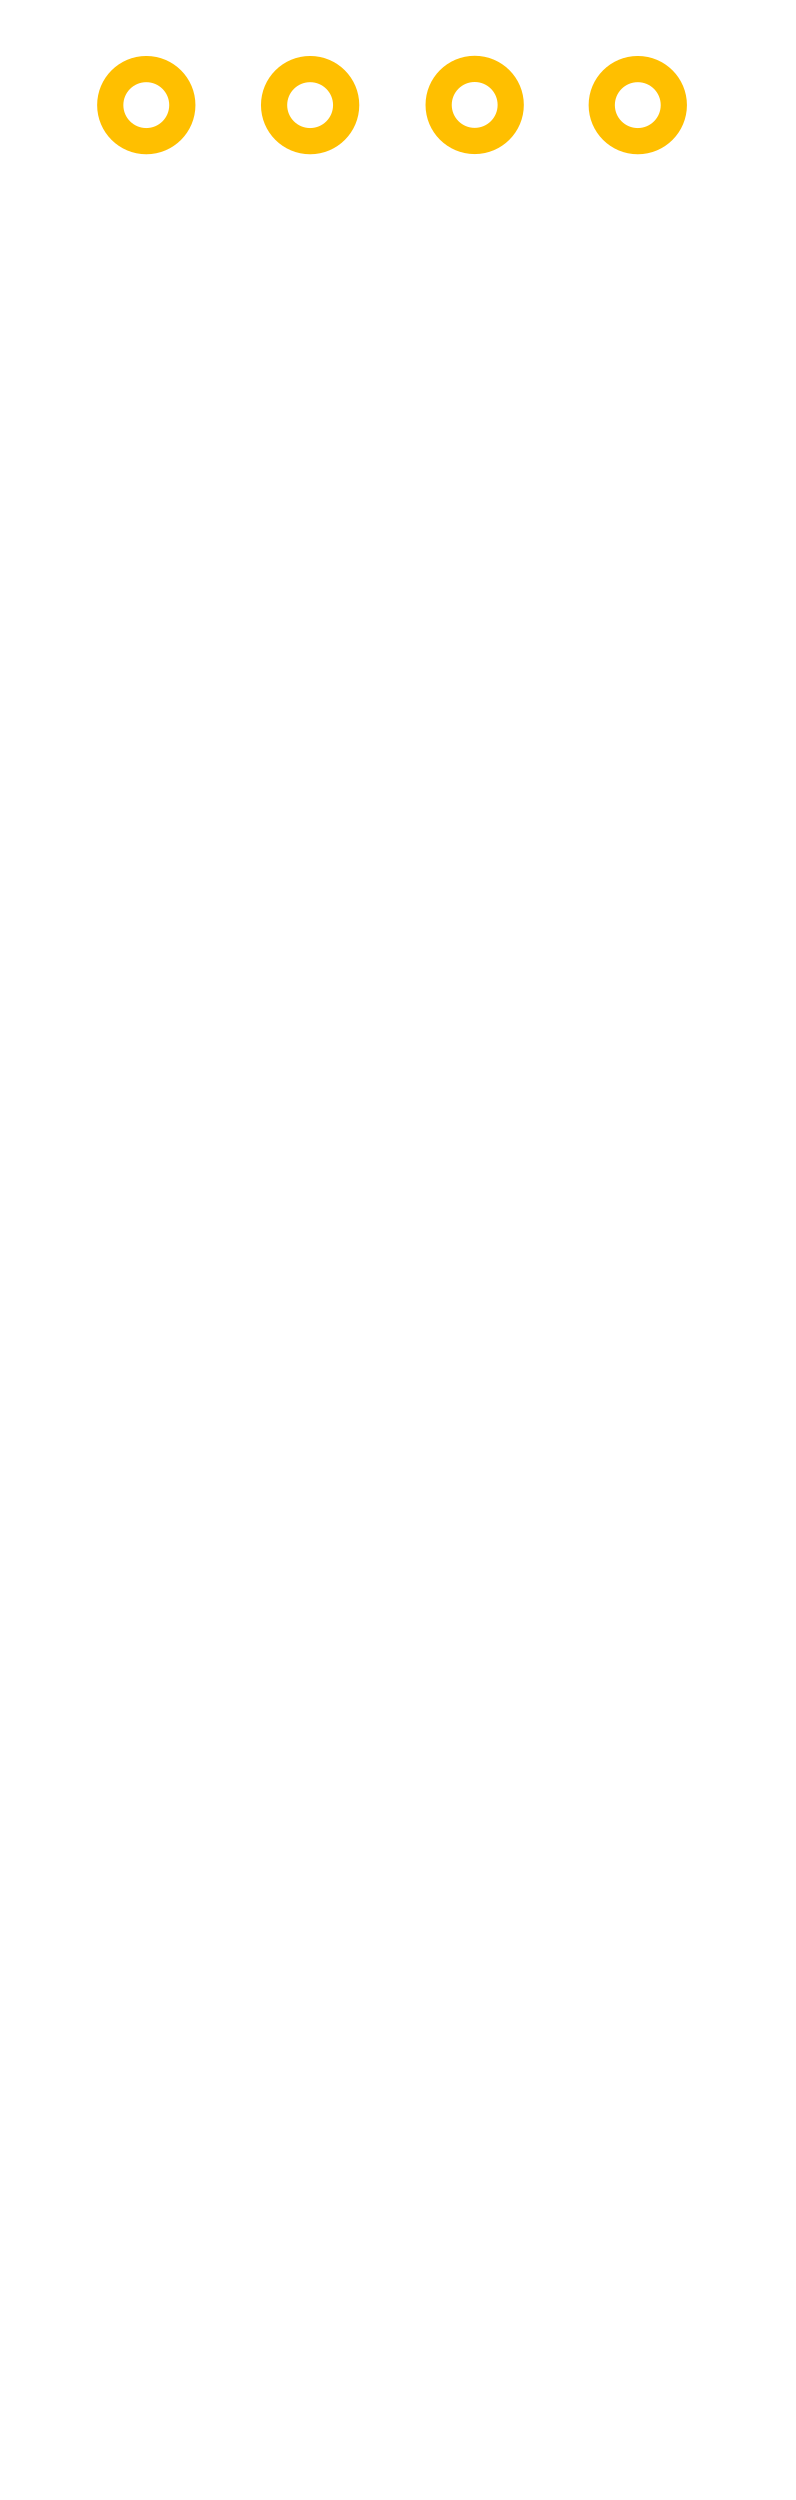
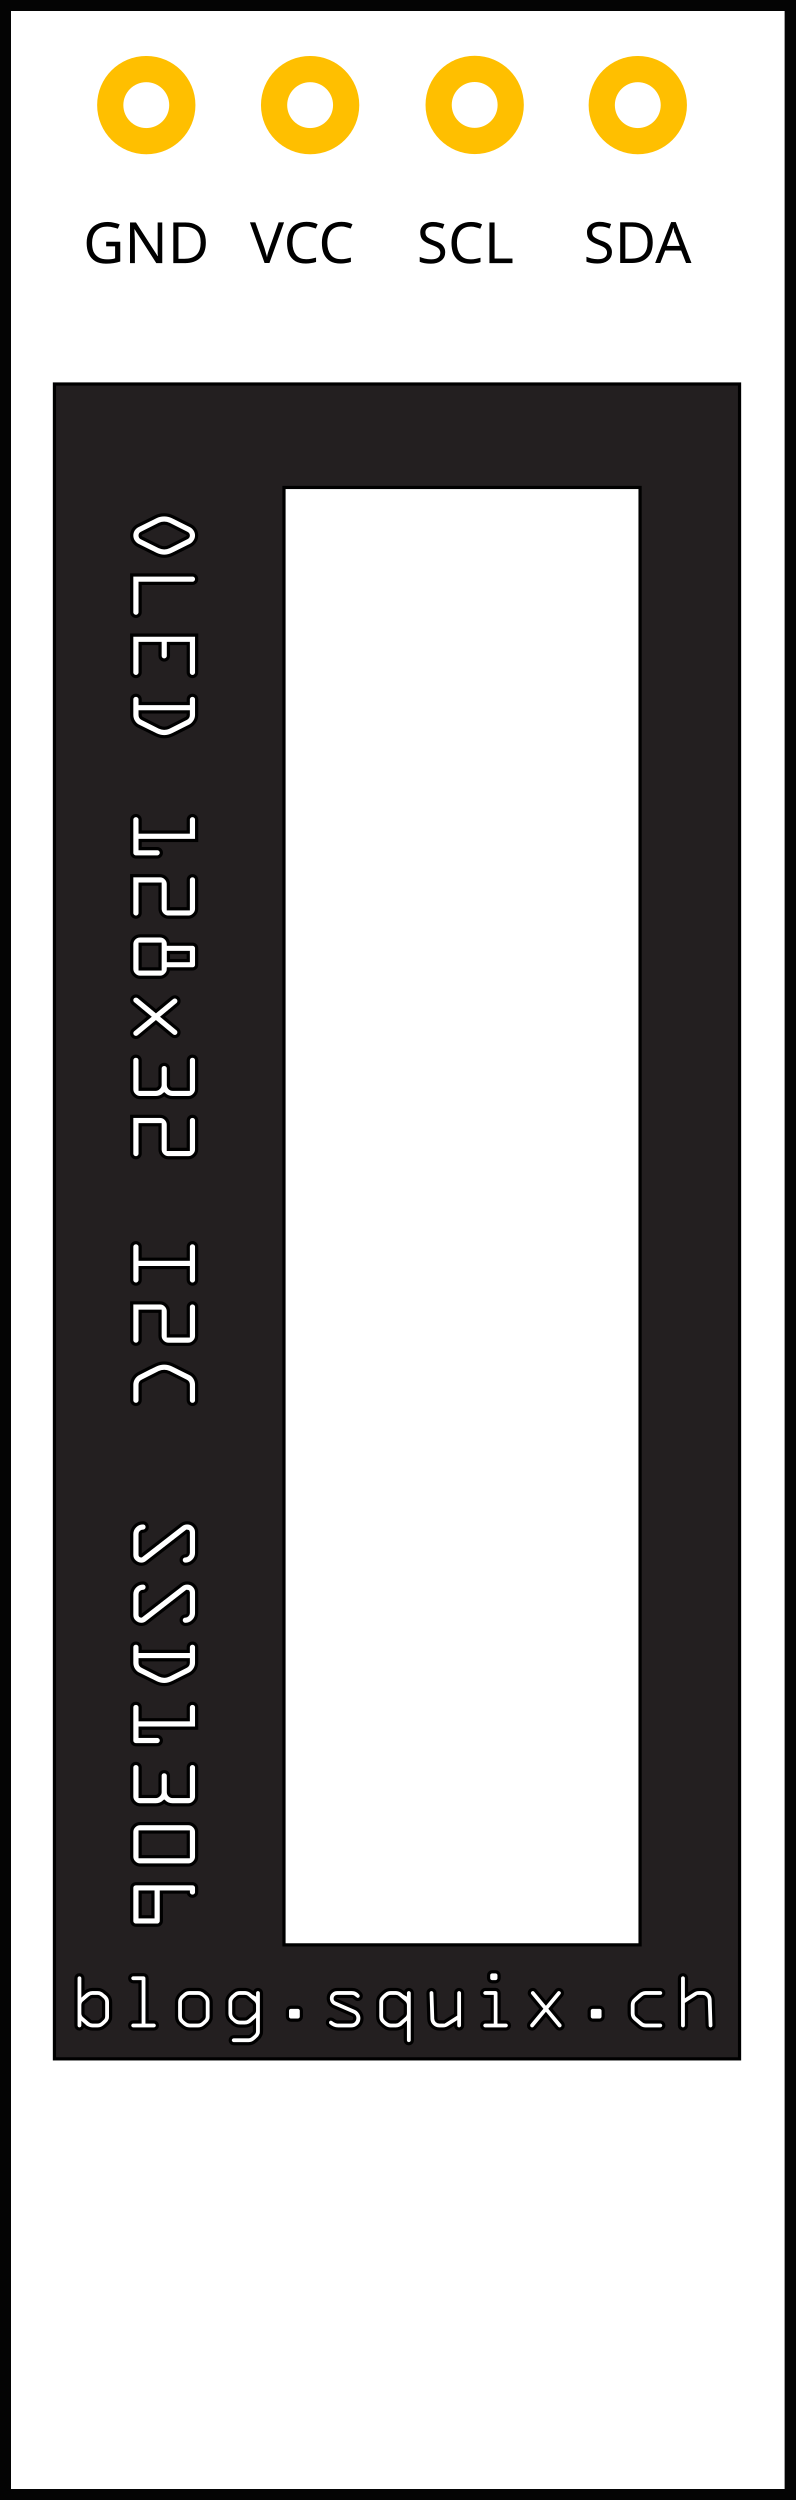
<svg xmlns="http://www.w3.org/2000/svg" version="1.1" id="Layer_1" x="0px" y="0px" width="45.872" height="144.14" viewBox="0 0 45.872 144.14" enable-background="new 0 0 82 82" xml:space="preserve">
  <defs id="defs63" />
-   <g id="g4867" transform="matrix(1.31195,0,0,1.31195,235.0203,18.35796)">
+   <g id="silkscreen">
+     <rect y="0.259" x="0.259" height="143.622" width="45.354" id="rect4611" style="fill:none;fill-opacity:1;stroke:#040404;stroke-width:0.75;stroke-opacity:1;stroke-miterlimit:4;stroke-dasharray:none" />
+     <path id="rect4628" d="M 3.139 22.139 L 3.139 118.707 L 42.639 118.707 L 42.639 22.139 L 3.139 22.139 z M 16.373 28.105 L 36.904 28.105 L 36.904 112.133 L 16.373 112.133 L 16.373 28.105 z M 9.467 29.682 C 9.636 29.682 9.801 29.72 9.961 29.797 L 10.992 30.311 C 11.091 30.362 11.172 30.436 11.236 30.535 C 11.304 30.638 11.338 30.75 11.338 30.871 C 11.338 30.996 11.304 31.108 11.236 31.207 C 11.172 31.309 11.091 31.386 10.992 31.438 L 9.961 31.951 C 9.795 32.031 9.63 32.072 9.467 32.072 C 9.304 32.072 9.139 32.031 8.973 31.951 L 7.939 31.438 C 7.84 31.386 7.759 31.309 7.691 31.207 C 7.627 31.108 7.594 30.996 7.594 30.871 C 7.594 30.75 7.627 30.638 7.691 30.535 C 7.759 30.436 7.84 30.362 7.939 30.311 L 8.973 29.797 C 9.12 29.72 9.284 29.682 9.467 29.682 z M 9.467 30.166 C 9.371 30.166 9.277 30.187 9.188 30.229 L 8.16 30.746 C 8.106 30.772 8.08 30.814 8.08 30.871 C 8.08 30.935 8.105 30.98 8.156 31.006 L 9.188 31.52 C 9.296 31.564 9.39 31.586 9.467 31.586 C 9.563 31.586 9.655 31.564 9.744 31.52 L 10.768 31.002 C 10.825 30.976 10.854 30.932 10.854 30.871 C 10.854 30.817 10.825 30.775 10.768 30.746 L 9.744 30.229 C 9.655 30.187 9.563 30.166 9.467 30.166 z M 7.594 33.15 L 11.098 33.15 C 11.162 33.15 11.218 33.172 11.266 33.217 C 11.314 33.265 11.338 33.321 11.338 33.389 C 11.338 33.456 11.314 33.515 11.266 33.562 C 11.218 33.61 11.162 33.635 11.098 33.635 L 8.08 33.635 L 8.08 35.295 C 8.08 35.362 8.056 35.419 8.008 35.467 C 7.96 35.515 7.904 35.539 7.84 35.539 C 7.773 35.539 7.714 35.515 7.666 35.467 C 7.618 35.419 7.594 35.362 7.594 35.295 L 7.594 33.15 z M 7.594 36.617 L 11.338 36.617 L 11.338 38.764 C 11.338 38.831 11.314 38.888 11.266 38.936 C 11.218 38.984 11.162 39.008 11.098 39.008 C 11.03 39.008 10.974 38.984 10.926 38.936 C 10.878 38.888 10.854 38.831 10.854 38.764 L 10.854 37.102 L 9.711 37.102 L 9.711 37.812 C 9.711 37.876 9.687 37.932 9.639 37.98 C 9.591 38.028 9.534 38.053 9.467 38.053 C 9.4 38.053 9.341 38.028 9.293 37.98 C 9.248 37.932 9.227 37.876 9.227 37.812 L 9.227 37.102 L 8.08 37.102 L 8.08 38.764 C 8.08 38.831 8.056 38.888 8.008 38.936 C 7.96 38.984 7.904 39.008 7.84 39.008 C 7.773 39.008 7.714 38.984 7.666 38.936 C 7.618 38.888 7.594 38.831 7.594 38.764 L 7.594 36.617 z M 7.84 40.086 C 7.904 40.086 7.96 40.108 8.008 40.152 C 8.056 40.2 8.08 40.259 8.08 40.326 L 8.08 40.561 L 10.854 40.561 L 10.854 40.326 C 10.854 40.259 10.878 40.2 10.926 40.152 C 10.974 40.108 11.03 40.086 11.098 40.086 C 11.162 40.086 11.218 40.108 11.266 40.152 C 11.314 40.2 11.338 40.259 11.338 40.326 L 11.338 41.219 C 11.338 41.36 11.299 41.486 11.223 41.602 C 11.146 41.72 11.051 41.81 10.936 41.867 L 9.961 42.355 C 9.795 42.435 9.63 42.477 9.467 42.477 C 9.304 42.477 9.139 42.435 8.973 42.355 L 7.992 41.871 C 7.877 41.82 7.782 41.733 7.705 41.611 C 7.631 41.493 7.594 41.363 7.594 41.219 L 7.594 40.326 C 7.594 40.259 7.618 40.2 7.666 40.152 C 7.714 40.108 7.773 40.086 7.84 40.086 z M 8.08 41.045 L 8.08 41.219 C 8.08 41.318 8.123 41.388 8.213 41.43 L 9.188 41.924 C 9.296 41.969 9.39 41.99 9.467 41.99 C 9.563 41.99 9.655 41.969 9.744 41.924 L 10.719 41.43 C 10.808 41.388 10.854 41.318 10.854 41.219 L 10.854 41.045 L 8.08 41.045 z M 7.84 47.021 C 7.904 47.021 7.96 47.045 8.008 47.09 C 8.056 47.138 8.08 47.195 8.08 47.262 L 8.08 47.973 L 10.854 47.973 L 10.854 47.262 C 10.854 47.195 10.878 47.138 10.926 47.09 C 10.974 47.045 11.03 47.021 11.098 47.021 C 11.162 47.021 11.218 47.045 11.266 47.09 C 11.314 47.138 11.338 47.195 11.338 47.262 L 11.338 48.457 L 8.08 48.457 L 8.08 48.928 L 9.059 48.928 C 9.126 48.928 9.182 48.949 9.23 48.994 C 9.278 49.042 9.303 49.101 9.303 49.168 C 9.303 49.235 9.278 49.292 9.23 49.34 C 9.182 49.388 9.126 49.412 9.059 49.412 L 7.84 49.412 C 7.773 49.412 7.714 49.388 7.666 49.34 C 7.618 49.292 7.594 49.235 7.594 49.168 L 7.594 47.262 C 7.594 47.195 7.618 47.138 7.666 47.09 C 7.714 47.045 7.773 47.021 7.84 47.021 z M 7.594 50.49 L 9.227 50.49 C 9.358 50.49 9.47 50.539 9.562 50.635 C 9.658 50.731 9.707 50.843 9.707 50.975 L 9.707 52.396 L 10.854 52.396 L 10.854 50.73 C 10.854 50.663 10.878 50.605 10.926 50.557 C 10.974 50.512 11.03 50.49 11.098 50.49 C 11.162 50.49 11.218 50.512 11.266 50.557 C 11.314 50.605 11.338 50.663 11.338 50.73 L 11.338 52.396 C 11.338 52.524 11.289 52.636 11.193 52.732 C 11.097 52.832 10.985 52.881 10.854 52.881 L 9.707 52.881 C 9.579 52.881 9.467 52.832 9.371 52.736 C 9.275 52.64 9.227 52.528 9.227 52.396 L 9.227 50.975 L 8.08 50.975 L 8.08 52.635 C 8.08 52.702 8.056 52.761 8.008 52.809 C 7.96 52.857 7.904 52.881 7.84 52.881 C 7.773 52.881 7.714 52.857 7.666 52.809 C 7.618 52.761 7.594 52.702 7.594 52.635 L 7.594 50.49 z M 8.08 53.959 L 9.227 53.959 C 9.358 53.959 9.47 54.005 9.566 54.098 C 9.662 54.194 9.711 54.306 9.711 54.438 L 11.098 54.438 C 11.165 54.438 11.221 54.461 11.266 54.506 C 11.314 54.551 11.338 54.607 11.338 54.674 L 11.338 55.629 C 11.338 55.696 11.314 55.752 11.266 55.797 C 11.221 55.842 11.165 55.863 11.098 55.863 L 9.711 55.863 C 9.711 55.991 9.662 56.103 9.562 56.199 C 9.467 56.298 9.355 56.348 9.227 56.348 L 8.08 56.348 C 7.949 56.348 7.834 56.298 7.738 56.199 C 7.642 56.103 7.594 55.991 7.594 55.863 L 7.594 54.438 C 7.594 54.306 7.642 54.194 7.738 54.098 C 7.834 54.005 7.949 53.959 8.08 53.959 z M 8.08 54.438 L 8.08 55.863 L 9.227 55.863 L 9.227 54.438 L 8.08 54.438 z M 9.711 54.918 L 9.711 55.383 L 10.854 55.383 L 10.854 54.918 L 9.711 54.918 z M 7.84 57.426 C 7.901 57.426 7.951 57.443 7.992 57.475 L 8.99 58.305 L 9.922 57.531 C 9.97 57.493 10.022 57.475 10.076 57.475 C 10.143 57.475 10.2 57.499 10.248 57.547 C 10.296 57.595 10.32 57.652 10.32 57.719 C 10.32 57.792 10.289 57.855 10.229 57.906 L 9.371 58.621 L 10.229 59.332 C 10.289 59.383 10.32 59.446 10.32 59.52 C 10.32 59.587 10.296 59.643 10.248 59.691 C 10.2 59.739 10.143 59.764 10.076 59.764 C 10.022 59.764 9.97 59.745 9.922 59.707 L 8.99 58.934 L 7.992 59.764 C 7.947 59.799 7.897 59.816 7.84 59.816 C 7.773 59.816 7.714 59.792 7.666 59.744 C 7.618 59.696 7.594 59.639 7.594 59.572 C 7.594 59.495 7.624 59.433 7.682 59.385 L 8.607 58.621 L 7.682 57.854 C 7.624 57.806 7.594 57.743 7.594 57.666 C 7.594 57.599 7.618 57.542 7.666 57.494 C 7.714 57.449 7.773 57.426 7.84 57.426 z M 7.84 60.895 C 7.904 60.895 7.96 60.916 8.008 60.961 C 8.056 61.009 8.08 61.068 8.08 61.135 L 8.08 62.801 L 8.98 62.801 C 9.044 62.801 9.1 62.774 9.148 62.723 C 9.2 62.675 9.227 62.619 9.227 62.555 L 9.227 61.609 C 9.227 61.542 9.248 61.485 9.293 61.438 C 9.341 61.393 9.4 61.369 9.467 61.369 C 9.534 61.369 9.591 61.393 9.639 61.438 C 9.687 61.485 9.711 61.542 9.711 61.609 L 9.711 62.555 C 9.711 62.622 9.735 62.681 9.783 62.729 C 9.831 62.777 9.887 62.801 9.951 62.801 L 10.854 62.801 L 10.854 61.135 C 10.854 61.068 10.878 61.009 10.926 60.961 C 10.974 60.916 11.03 60.895 11.098 60.895 C 11.162 60.895 11.218 60.916 11.266 60.961 C 11.314 61.009 11.338 61.068 11.338 61.135 L 11.338 62.801 C 11.338 62.929 11.289 63.041 11.193 63.137 C 11.097 63.236 10.985 63.285 10.854 63.285 L 9.951 63.285 C 9.766 63.285 9.604 63.22 9.467 63.092 C 9.329 63.22 9.166 63.285 8.98 63.285 L 8.08 63.285 C 7.949 63.285 7.834 63.236 7.738 63.137 C 7.642 63.041 7.594 62.929 7.594 62.801 L 7.594 61.135 C 7.594 61.068 7.618 61.009 7.666 60.961 C 7.714 60.916 7.773 60.895 7.84 60.895 z M 7.594 64.363 L 9.227 64.363 C 9.358 64.363 9.47 64.41 9.562 64.506 C 9.658 64.602 9.707 64.716 9.707 64.848 L 9.707 66.268 L 10.854 66.268 L 10.854 64.604 C 10.854 64.536 10.878 64.478 10.926 64.43 C 10.974 64.385 11.03 64.363 11.098 64.363 C 11.162 64.363 11.218 64.385 11.266 64.43 C 11.314 64.478 11.338 64.536 11.338 64.604 L 11.338 66.268 C 11.338 66.396 11.289 66.508 11.193 66.604 C 11.097 66.703 10.985 66.752 10.854 66.752 L 9.707 66.752 C 9.579 66.752 9.467 66.705 9.371 66.609 C 9.275 66.513 9.227 66.399 9.227 66.268 L 9.227 64.848 L 8.08 64.848 L 8.08 66.508 C 8.08 66.575 8.056 66.634 8.008 66.682 C 7.96 66.73 7.904 66.752 7.84 66.752 C 7.773 66.752 7.714 66.73 7.666 66.682 C 7.618 66.634 7.594 66.575 7.594 66.508 L 7.594 64.363 z M 7.84 71.648 C 7.904 71.648 7.96 71.672 8.008 71.717 C 8.056 71.765 8.08 71.821 8.08 71.889 L 8.08 72.6 L 10.854 72.6 L 10.854 71.889 C 10.854 71.821 10.878 71.765 10.926 71.717 C 10.974 71.672 11.03 71.648 11.098 71.648 C 11.162 71.648 11.218 71.672 11.266 71.717 C 11.314 71.765 11.338 71.821 11.338 71.889 L 11.338 73.795 C 11.338 73.862 11.314 73.919 11.266 73.967 C 11.218 74.015 11.162 74.039 11.098 74.039 C 11.03 74.039 10.974 74.015 10.926 73.967 C 10.878 73.919 10.854 73.862 10.854 73.795 L 10.854 73.084 L 8.08 73.084 L 8.08 73.795 C 8.08 73.862 8.056 73.919 8.008 73.967 C 7.96 74.015 7.904 74.039 7.84 74.039 C 7.773 74.039 7.714 74.015 7.666 73.967 C 7.618 73.919 7.594 73.862 7.594 73.795 L 7.594 71.889 C 7.594 71.821 7.618 71.765 7.666 71.717 C 7.714 71.672 7.773 71.648 7.84 71.648 z M 7.594 75.117 L 9.227 75.117 C 9.358 75.117 9.47 75.166 9.562 75.262 C 9.658 75.358 9.707 75.47 9.707 75.602 L 9.707 77.023 L 10.854 77.023 L 10.854 75.357 C 10.854 75.29 10.878 75.234 10.926 75.186 C 10.974 75.141 11.03 75.117 11.098 75.117 C 11.162 75.117 11.218 75.141 11.266 75.186 C 11.314 75.234 11.338 75.29 11.338 75.357 L 11.338 77.023 C 11.338 77.151 11.289 77.263 11.193 77.359 C 11.097 77.459 10.985 77.508 10.854 77.508 L 9.707 77.508 C 9.579 77.508 9.467 77.459 9.371 77.363 C 9.275 77.267 9.227 77.155 9.227 77.023 L 9.227 75.602 L 8.08 75.602 L 8.08 77.262 C 8.08 77.329 8.056 77.388 8.008 77.436 C 7.96 77.484 7.904 77.508 7.84 77.508 C 7.773 77.508 7.714 77.484 7.666 77.436 C 7.618 77.388 7.594 77.329 7.594 77.262 L 7.594 75.117 z M 9.467 78.586 C 9.636 78.586 9.801 78.624 9.961 78.701 L 10.939 79.186 C 11.055 79.237 11.149 79.321 11.223 79.439 C 11.299 79.561 11.338 79.694 11.338 79.838 L 11.338 80.73 C 11.338 80.798 11.314 80.856 11.266 80.904 C 11.218 80.952 11.162 80.975 11.098 80.975 C 11.03 80.975 10.974 80.952 10.926 80.904 C 10.878 80.856 10.854 80.798 10.854 80.73 L 10.854 79.838 C 10.854 79.739 10.808 79.669 10.719 79.627 L 9.744 79.133 C 9.655 79.091 9.563 79.07 9.467 79.07 C 9.371 79.07 9.277 79.091 9.188 79.133 L 8.213 79.627 C 8.123 79.669 8.08 79.739 8.08 79.838 L 8.08 80.73 C 8.08 80.798 8.056 80.856 8.008 80.904 C 7.96 80.952 7.904 80.975 7.84 80.975 C 7.773 80.975 7.714 80.952 7.666 80.904 C 7.618 80.856 7.594 80.798 7.594 80.73 L 7.594 79.838 C 7.594 79.697 7.632 79.568 7.709 79.449 C 7.786 79.334 7.883 79.247 7.998 79.189 C 8.449 78.953 8.774 78.791 8.973 78.701 C 9.136 78.624 9.3 78.586 9.467 78.586 z M 8.242 87.801 C 8.309 87.801 8.368 87.822 8.416 87.867 C 8.464 87.915 8.486 87.974 8.486 88.041 C 8.486 88.108 8.464 88.165 8.416 88.213 C 8.368 88.261 8.309 88.285 8.242 88.285 C 8.197 88.285 8.159 88.3 8.127 88.332 C 8.095 88.364 8.08 88.402 8.08 88.447 L 8.08 89.643 C 8.08 89.684 8.099 89.705 8.141 89.705 L 10.455 87.91 C 10.557 87.837 10.669 87.801 10.791 87.801 L 10.805 87.801 C 10.949 87.801 11.074 87.853 11.18 87.959 C 11.285 88.068 11.338 88.195 11.338 88.342 L 11.338 89.537 C 11.338 89.713 11.274 89.866 11.146 89.994 C 11.019 90.125 10.865 90.189 10.689 90.189 C 10.622 90.189 10.566 90.165 10.518 90.117 C 10.47 90.069 10.445 90.013 10.445 89.945 C 10.445 89.878 10.47 89.821 10.518 89.773 C 10.566 89.729 10.622 89.705 10.689 89.705 C 10.731 89.705 10.769 89.688 10.801 89.652 C 10.836 89.62 10.854 89.582 10.854 89.537 L 10.854 88.342 C 10.854 88.303 10.837 88.285 10.805 88.285 L 10.791 88.285 L 10.771 88.285 L 8.477 90.07 C 8.381 90.15 8.269 90.189 8.141 90.189 C 7.99 90.183 7.861 90.127 7.752 90.021 C 7.646 89.919 7.594 89.793 7.594 89.643 L 7.594 88.447 C 7.594 88.271 7.659 88.12 7.787 87.992 C 7.915 87.864 8.066 87.801 8.242 87.801 z M 8.242 91.268 C 8.309 91.268 8.368 91.291 8.416 91.336 C 8.464 91.384 8.486 91.441 8.486 91.508 C 8.486 91.575 8.464 91.634 8.416 91.682 C 8.368 91.73 8.309 91.754 8.242 91.754 C 8.197 91.754 8.159 91.769 8.127 91.801 C 8.095 91.833 8.08 91.871 8.08 91.916 L 8.08 93.111 C 8.08 93.153 8.099 93.174 8.141 93.174 L 10.455 91.379 C 10.557 91.305 10.669 91.268 10.791 91.268 L 10.805 91.268 C 10.949 91.268 11.074 91.32 11.18 91.426 C 11.285 91.535 11.338 91.663 11.338 91.811 L 11.338 93.006 C 11.338 93.182 11.274 93.333 11.146 93.461 C 11.019 93.592 10.865 93.658 10.689 93.658 C 10.622 93.658 10.566 93.634 10.518 93.586 C 10.47 93.538 10.445 93.481 10.445 93.414 C 10.445 93.347 10.47 93.288 10.518 93.24 C 10.566 93.195 10.622 93.174 10.689 93.174 C 10.731 93.174 10.769 93.156 10.801 93.121 C 10.836 93.089 10.854 93.051 10.854 93.006 L 10.854 91.811 C 10.854 91.772 10.837 91.754 10.805 91.754 L 10.791 91.754 L 10.771 91.754 L 8.477 93.539 C 8.381 93.619 8.269 93.658 8.141 93.658 C 7.99 93.652 7.861 93.596 7.752 93.49 C 7.646 93.388 7.594 93.262 7.594 93.111 L 7.594 91.916 C 7.594 91.74 7.659 91.589 7.787 91.461 C 7.915 91.333 8.066 91.268 8.242 91.268 z M 7.84 94.736 C 7.904 94.736 7.96 94.758 8.008 94.803 C 8.056 94.851 8.08 94.909 8.08 94.977 L 8.08 95.211 L 10.854 95.211 L 10.854 94.977 C 10.854 94.909 10.878 94.851 10.926 94.803 C 10.974 94.758 11.03 94.736 11.098 94.736 C 11.162 94.736 11.218 94.758 11.266 94.803 C 11.314 94.851 11.338 94.909 11.338 94.977 L 11.338 95.869 C 11.338 96.01 11.299 96.139 11.223 96.254 C 11.146 96.372 11.051 96.46 10.936 96.518 L 9.961 97.006 C 9.795 97.086 9.63 97.127 9.467 97.127 C 9.304 97.127 9.139 97.086 8.973 97.006 L 7.992 96.521 C 7.877 96.47 7.782 96.383 7.705 96.262 C 7.631 96.143 7.594 96.013 7.594 95.869 L 7.594 94.977 C 7.594 94.909 7.618 94.851 7.666 94.803 C 7.714 94.758 7.773 94.736 7.84 94.736 z M 8.08 95.695 L 8.08 95.869 C 8.08 95.968 8.123 96.038 8.213 96.08 L 9.188 96.574 C 9.296 96.619 9.39 96.643 9.467 96.643 C 9.563 96.643 9.655 96.619 9.744 96.574 L 10.719 96.08 C 10.808 96.038 10.854 95.968 10.854 95.869 L 10.854 95.695 L 8.08 95.695 z M 7.84 98.205 C 7.904 98.205 7.96 98.227 8.008 98.271 C 8.056 98.319 8.08 98.378 8.08 98.445 L 8.08 99.154 L 10.854 99.154 L 10.854 98.445 C 10.854 98.378 10.878 98.319 10.926 98.271 C 10.974 98.227 11.03 98.205 11.098 98.205 C 11.162 98.205 11.218 98.227 11.266 98.271 C 11.314 98.319 11.338 98.378 11.338 98.445 L 11.338 99.639 L 8.08 99.639 L 8.08 100.109 L 9.059 100.109 C 9.126 100.109 9.182 100.133 9.23 100.178 C 9.278 100.226 9.303 100.282 9.303 100.35 C 9.303 100.417 9.278 100.475 9.23 100.523 C 9.182 100.571 9.126 100.594 9.059 100.594 L 7.84 100.594 C 7.773 100.594 7.714 100.571 7.666 100.523 C 7.618 100.475 7.594 100.417 7.594 100.35 L 7.594 98.445 C 7.594 98.378 7.618 98.319 7.666 98.271 C 7.714 98.227 7.773 98.205 7.84 98.205 z M 7.84 101.672 C 7.904 101.672 7.96 101.695 8.008 101.74 C 8.056 101.788 8.08 101.845 8.08 101.912 L 8.08 103.578 L 8.98 103.578 C 9.044 103.578 9.1 103.553 9.148 103.502 C 9.2 103.454 9.227 103.398 9.227 103.334 L 9.227 102.389 C 9.227 102.321 9.248 102.263 9.293 102.215 C 9.341 102.17 9.4 102.148 9.467 102.148 C 9.534 102.148 9.591 102.17 9.639 102.215 C 9.687 102.263 9.711 102.321 9.711 102.389 L 9.711 103.334 C 9.711 103.401 9.735 103.458 9.783 103.506 C 9.831 103.554 9.887 103.578 9.951 103.578 L 10.854 103.578 L 10.854 101.912 C 10.854 101.845 10.878 101.788 10.926 101.74 C 10.974 101.695 11.03 101.672 11.098 101.672 C 11.162 101.672 11.218 101.695 11.266 101.74 C 11.314 101.788 11.338 101.845 11.338 101.912 L 11.338 103.578 C 11.338 103.706 11.289 103.818 11.193 103.914 C 11.097 104.013 10.985 104.062 10.854 104.062 L 9.951 104.062 C 9.766 104.062 9.604 103.999 9.467 103.871 C 9.329 103.999 9.166 104.062 8.98 104.062 L 8.08 104.062 C 7.949 104.062 7.834 104.013 7.738 103.914 C 7.642 103.818 7.594 103.706 7.594 103.578 L 7.594 101.912 C 7.594 101.845 7.618 101.788 7.666 101.74 C 7.714 101.695 7.773 101.672 7.84 101.672 z M 8.08 105.141 L 10.854 105.141 C 10.985 105.141 11.097 105.189 11.193 105.285 C 11.289 105.381 11.338 105.494 11.338 105.625 L 11.338 107.047 C 11.338 107.175 11.289 107.287 11.193 107.383 C 11.097 107.482 10.985 107.531 10.854 107.531 L 8.08 107.531 C 7.949 107.531 7.834 107.482 7.738 107.383 C 7.642 107.287 7.594 107.175 7.594 107.047 L 7.594 105.625 C 7.594 105.494 7.642 105.381 7.738 105.285 C 7.834 105.189 7.949 105.141 8.08 105.141 z M 8.08 105.625 L 8.08 107.047 L 10.854 107.047 L 10.854 105.625 L 8.08 105.625 z M 7.84 108.609 L 11.098 108.609 C 11.162 108.609 11.218 108.631 11.266 108.676 C 11.314 108.724 11.338 108.782 11.338 108.85 L 11.338 109.09 C 11.338 109.157 11.314 109.213 11.266 109.258 C 11.218 109.306 11.162 109.328 11.098 109.328 C 11.03 109.328 10.974 109.306 10.926 109.258 C 10.878 109.213 10.854 109.157 10.854 109.09 L 9.303 109.09 L 9.303 110.754 C 9.303 110.821 9.278 110.88 9.23 110.928 C 9.182 110.976 9.126 110.998 9.059 110.998 L 7.84 110.998 C 7.773 110.998 7.714 110.976 7.666 110.928 C 7.618 110.88 7.594 110.821 7.594 110.754 L 7.594 108.85 C 7.594 108.782 7.618 108.724 7.666 108.676 C 7.714 108.631 7.773 108.609 7.84 108.609 z M 8.08 109.09 L 8.08 110.514 L 8.818 110.514 L 8.818 109.09 L 8.08 109.09 z M 28.375 113.686 L 28.574 113.686 C 28.628 113.686 28.675 113.706 28.715 113.746 C 28.755 113.784 28.775 113.831 28.775 113.887 L 28.775 114.055 C 28.775 114.111 28.755 114.159 28.715 114.199 C 28.675 114.239 28.628 114.26 28.574 114.26 L 28.375 114.26 C 28.319 114.26 28.271 114.239 28.23 114.199 C 28.19 114.159 28.17 114.111 28.17 114.055 L 28.17 113.887 C 28.17 113.831 28.19 113.784 28.23 113.746 C 28.271 113.706 28.319 113.686 28.375 113.686 z M 4.578 113.854 C 4.634 113.854 4.683 113.874 4.723 113.914 C 4.763 113.954 4.783 114.001 4.783 114.055 L 4.783 114.961 C 4.965 114.79 5.147 114.705 5.326 114.705 L 5.627 114.705 C 5.662 114.705 5.694 114.708 5.727 114.713 C 5.759 114.716 5.79 114.724 5.822 114.74 C 5.854 114.754 5.88 114.765 5.898 114.773 C 5.917 114.779 5.943 114.794 5.975 114.82 C 6.007 114.844 6.027 114.861 6.035 114.869 C 6.046 114.874 6.069 114.894 6.104 114.926 C 6.141 114.955 6.161 114.97 6.164 114.973 C 6.306 115.096 6.377 115.25 6.377 115.432 L 6.377 116.258 C 6.377 116.301 6.374 116.34 6.369 116.377 C 6.364 116.412 6.351 116.448 6.332 116.482 C 6.313 116.517 6.3 116.545 6.289 116.566 C 6.281 116.585 6.259 116.612 6.225 116.646 L 6.16 116.711 C 6.155 116.719 6.129 116.743 6.084 116.783 L 6.016 116.84 C 5.906 116.936 5.777 116.984 5.627 116.984 L 5.326 116.984 C 5.249 116.984 5.174 116.969 5.102 116.939 C 5.029 116.91 4.972 116.881 4.932 116.852 C 4.894 116.819 4.845 116.775 4.783 116.719 L 4.783 116.779 C 4.783 116.835 4.763 116.884 4.723 116.924 C 4.683 116.964 4.634 116.984 4.578 116.984 C 4.522 116.984 4.476 116.964 4.436 116.924 C 4.398 116.884 4.379 116.835 4.379 116.779 L 4.379 114.055 C 4.379 114.001 4.398 113.954 4.436 113.914 C 4.476 113.874 4.522 113.854 4.578 113.854 z M 7.68 113.854 L 8.277 113.854 C 8.331 113.854 8.378 113.874 8.418 113.914 C 8.458 113.954 8.479 114.001 8.479 114.055 L 8.479 116.578 L 8.871 116.578 C 8.927 116.578 8.976 116.599 9.016 116.639 C 9.056 116.679 9.076 116.726 9.076 116.779 C 9.076 116.835 9.056 116.884 9.016 116.924 C 8.976 116.964 8.927 116.984 8.871 116.984 L 7.68 116.984 C 7.624 116.984 7.575 116.964 7.535 116.924 C 7.495 116.884 7.475 116.835 7.475 116.779 C 7.475 116.726 7.495 116.679 7.535 116.639 C 7.575 116.599 7.624 116.578 7.68 116.578 L 8.072 116.578 L 8.072 114.26 L 7.68 114.26 C 7.624 114.26 7.575 114.239 7.535 114.199 C 7.495 114.159 7.475 114.111 7.475 114.055 C 7.475 114.001 7.495 113.954 7.535 113.914 C 7.575 113.874 7.624 113.854 7.68 113.854 z M 39.375 113.854 C 39.431 113.854 39.479 113.874 39.52 113.914 C 39.56 113.954 39.58 114.001 39.58 114.055 L 39.58 115.045 L 39.965 114.801 C 40.066 114.737 40.174 114.705 40.289 114.705 L 40.518 114.705 C 40.681 114.705 40.821 114.762 40.936 114.877 C 41.053 114.989 41.116 115.127 41.121 115.287 L 41.168 116.779 C 41.168 116.835 41.148 116.884 41.107 116.924 C 41.07 116.964 41.025 116.984 40.969 116.984 C 40.915 116.984 40.868 116.965 40.828 116.928 C 40.788 116.888 40.768 116.841 40.768 116.787 L 40.715 115.299 C 40.709 115.248 40.688 115.203 40.65 115.166 C 40.616 115.129 40.571 115.109 40.518 115.109 L 40.234 115.109 L 39.58 115.531 L 39.58 116.779 C 39.58 116.835 39.56 116.884 39.52 116.924 C 39.479 116.964 39.431 116.984 39.375 116.984 C 39.319 116.984 39.271 116.964 39.23 116.924 C 39.193 116.884 39.174 116.835 39.174 116.779 L 39.174 114.055 C 39.174 114.001 39.193 113.954 39.23 113.914 C 39.271 113.874 39.319 113.854 39.375 113.854 z M 10.924 114.705 L 11.426 114.705 C 11.461 114.705 11.493 114.708 11.525 114.713 C 11.557 114.716 11.591 114.724 11.623 114.74 C 11.655 114.754 11.68 114.765 11.699 114.773 C 11.718 114.779 11.743 114.794 11.775 114.82 C 11.807 114.844 11.826 114.861 11.834 114.869 C 11.845 114.874 11.868 114.894 11.902 114.926 C 11.94 114.955 11.96 114.97 11.963 114.973 C 12.105 115.096 12.176 115.25 12.176 115.432 L 12.176 116.258 C 12.176 116.301 12.173 116.34 12.168 116.377 C 12.163 116.412 12.15 116.448 12.131 116.482 C 12.112 116.517 12.099 116.545 12.088 116.566 C 12.08 116.585 12.058 116.612 12.023 116.646 L 11.959 116.711 C 11.954 116.719 11.928 116.743 11.883 116.783 L 11.814 116.84 C 11.705 116.936 11.576 116.984 11.426 116.984 L 10.924 116.984 C 10.881 116.984 10.839 116.979 10.799 116.971 C 10.761 116.96 10.73 116.951 10.703 116.943 C 10.676 116.933 10.645 116.915 10.607 116.891 C 10.573 116.867 10.547 116.851 10.531 116.84 C 10.518 116.829 10.493 116.807 10.455 116.775 C 10.42 116.743 10.397 116.723 10.387 116.715 C 10.248 116.6 10.178 116.448 10.178 116.258 L 10.178 115.432 C 10.178 115.338 10.199 115.25 10.242 115.17 C 10.285 115.09 10.323 115.034 10.357 115.002 C 10.392 114.97 10.452 114.919 10.535 114.85 C 10.645 114.753 10.774 114.705 10.924 114.705 z M 13.824 114.705 L 14.125 114.705 C 14.168 114.705 14.21 114.71 14.25 114.721 C 14.29 114.729 14.322 114.737 14.346 114.748 C 14.372 114.756 14.405 114.774 14.445 114.801 C 14.485 114.828 14.511 114.845 14.521 114.854 C 14.532 114.862 14.558 114.884 14.598 114.922 C 14.64 114.959 14.665 114.98 14.67 114.982 L 14.67 114.91 C 14.67 114.854 14.689 114.806 14.727 114.766 C 14.767 114.725 14.815 114.705 14.871 114.705 C 14.927 114.705 14.976 114.725 15.016 114.766 C 15.056 114.806 15.076 114.854 15.076 114.91 L 15.076 117.107 C 15.076 117.15 15.074 117.19 15.068 117.225 C 15.063 117.262 15.05 117.297 15.031 117.332 C 15.013 117.367 14.999 117.393 14.988 117.412 C 14.98 117.434 14.959 117.463 14.924 117.498 L 14.859 117.561 C 14.854 117.569 14.829 117.593 14.783 117.633 L 14.715 117.689 C 14.605 117.786 14.476 117.834 14.326 117.834 L 13.479 117.834 C 13.422 117.834 13.374 117.814 13.334 117.773 C 13.294 117.736 13.273 117.689 13.273 117.633 C 13.273 117.577 13.294 117.528 13.334 117.488 C 13.374 117.448 13.422 117.43 13.479 117.43 L 14.326 117.43 C 14.364 117.43 14.396 117.419 14.426 117.4 C 14.458 117.382 14.492 117.355 14.529 117.32 C 14.567 117.286 14.59 117.264 14.598 117.256 C 14.646 117.218 14.67 117.169 14.67 117.107 L 14.67 116.543 C 14.608 116.599 14.558 116.642 14.518 116.674 C 14.477 116.706 14.422 116.739 14.35 116.771 C 14.277 116.801 14.203 116.814 14.125 116.814 L 13.824 116.814 C 13.784 116.814 13.742 116.811 13.699 116.803 C 13.659 116.792 13.628 116.783 13.604 116.775 C 13.579 116.767 13.546 116.749 13.506 116.723 C 13.466 116.693 13.44 116.675 13.43 116.67 C 13.422 116.662 13.396 116.638 13.354 116.598 L 13.285 116.543 C 13.146 116.423 13.078 116.269 13.078 116.084 L 13.078 115.432 C 13.078 115.402 13.079 115.371 13.082 115.342 C 13.087 115.312 13.091 115.287 13.094 115.266 C 13.099 115.244 13.108 115.22 13.121 115.193 C 13.137 115.167 13.149 115.148 13.154 115.135 C 13.16 115.121 13.172 115.102 13.193 115.078 C 13.215 115.051 13.229 115.033 13.234 115.025 C 13.24 115.017 13.255 115.001 13.281 114.977 C 13.311 114.952 13.327 114.94 13.33 114.938 C 13.335 114.932 13.353 114.917 13.383 114.893 C 13.415 114.866 13.431 114.852 13.434 114.85 C 13.543 114.753 13.674 114.705 13.824 114.705 z M 19.438 114.705 L 20.297 114.705 C 20.497 114.705 20.663 114.789 20.791 114.957 C 20.818 114.992 20.83 115.033 20.83 115.078 C 20.83 115.134 20.812 115.183 20.771 115.223 C 20.731 115.263 20.683 115.283 20.627 115.283 C 20.579 115.283 20.522 115.253 20.461 115.197 C 20.402 115.138 20.348 115.109 20.297 115.109 L 19.438 115.109 C 19.403 115.109 19.375 115.122 19.354 115.146 C 19.335 115.171 19.326 115.197 19.326 115.227 C 19.326 115.275 19.348 115.306 19.391 115.322 L 20.506 115.805 C 20.608 115.85 20.692 115.925 20.762 116.029 C 20.834 116.131 20.871 116.242 20.871 116.365 L 20.871 116.373 C 20.868 116.542 20.806 116.686 20.686 116.807 C 20.565 116.924 20.422 116.984 20.254 116.984 L 19.494 116.984 C 19.299 116.984 19.119 116.913 18.953 116.771 C 18.902 116.729 18.877 116.676 18.877 116.611 C 18.877 116.555 18.896 116.508 18.934 116.471 C 18.971 116.431 19.018 116.41 19.074 116.41 C 19.122 116.41 19.172 116.431 19.223 116.471 C 19.273 116.508 19.31 116.531 19.334 116.539 L 19.383 116.562 C 19.41 116.573 19.427 116.578 19.438 116.578 L 20.254 116.578 C 20.318 116.578 20.368 116.556 20.402 116.514 C 20.44 116.471 20.457 116.42 20.457 116.361 C 20.457 116.27 20.419 116.209 20.342 116.174 L 19.23 115.691 C 19.14 115.651 19.066 115.588 19.01 115.5 C 18.954 115.409 18.926 115.311 18.926 115.207 C 18.926 115.071 18.975 114.954 19.074 114.857 C 19.176 114.756 19.296 114.705 19.438 114.705 z M 22.523 114.705 L 22.824 114.705 C 22.867 114.705 22.907 114.71 22.947 114.721 C 22.987 114.729 23.021 114.737 23.045 114.748 C 23.072 114.756 23.104 114.774 23.145 114.801 C 23.185 114.828 23.21 114.845 23.221 114.854 C 23.231 114.862 23.257 114.884 23.297 114.922 C 23.34 114.959 23.364 114.98 23.369 114.982 L 23.369 114.91 C 23.369 114.854 23.388 114.806 23.426 114.766 C 23.466 114.725 23.514 114.705 23.57 114.705 C 23.626 114.705 23.675 114.725 23.715 114.766 C 23.755 114.806 23.775 114.854 23.775 114.91 L 23.775 117.633 C 23.775 117.689 23.755 117.736 23.715 117.773 C 23.675 117.814 23.626 117.834 23.57 117.834 C 23.514 117.834 23.466 117.814 23.426 117.773 C 23.388 117.736 23.369 117.689 23.369 117.633 L 23.369 116.715 C 23.308 116.774 23.257 116.819 23.217 116.852 C 23.179 116.881 23.125 116.91 23.053 116.939 C 22.981 116.969 22.904 116.984 22.824 116.984 L 22.523 116.984 C 22.494 116.984 22.464 116.983 22.438 116.98 C 22.413 116.978 22.388 116.971 22.361 116.963 C 22.337 116.955 22.318 116.949 22.299 116.943 C 22.28 116.935 22.258 116.925 22.234 116.912 C 22.213 116.899 22.195 116.887 22.182 116.879 C 22.168 116.871 22.149 116.859 22.125 116.84 C 22.104 116.821 22.09 116.808 22.082 116.803 C 22.074 116.795 22.056 116.781 22.029 116.76 L 21.984 116.715 C 21.845 116.6 21.775 116.448 21.775 116.258 L 21.775 115.432 C 21.775 115.303 21.805 115.199 21.861 115.121 C 21.918 115.041 21.997 114.959 22.102 114.873 C 22.115 114.862 22.125 114.855 22.133 114.85 C 22.242 114.753 22.374 114.705 22.523 114.705 z M 24.877 114.705 C 24.93 114.705 24.977 114.725 25.018 114.766 C 25.058 114.803 25.078 114.847 25.078 114.9 L 25.129 116.391 C 25.134 116.444 25.155 116.488 25.189 116.525 C 25.227 116.56 25.273 116.578 25.326 116.578 L 25.611 116.578 L 26.27 116.16 L 26.27 114.91 C 26.27 114.854 26.287 114.806 26.324 114.766 C 26.364 114.725 26.413 114.705 26.469 114.705 C 26.525 114.705 26.573 114.725 26.613 114.766 C 26.653 114.806 26.674 114.854 26.674 114.91 L 26.674 116.779 C 26.674 116.835 26.653 116.884 26.613 116.924 C 26.573 116.964 26.525 116.984 26.469 116.984 C 26.413 116.984 26.364 116.964 26.324 116.924 C 26.287 116.884 26.27 116.835 26.27 116.779 L 26.27 116.639 L 25.879 116.887 C 25.777 116.951 25.67 116.984 25.555 116.984 L 25.326 116.984 C 25.166 116.984 25.026 116.927 24.908 116.814 C 24.791 116.699 24.73 116.564 24.725 116.406 L 24.676 114.91 C 24.676 114.854 24.695 114.806 24.732 114.766 C 24.773 114.725 24.821 114.705 24.877 114.705 z M 27.977 114.705 L 28.574 114.705 C 28.628 114.705 28.675 114.725 28.715 114.766 C 28.755 114.806 28.775 114.854 28.775 114.91 L 28.775 116.578 L 29.168 116.578 C 29.224 116.578 29.272 116.599 29.312 116.639 C 29.353 116.679 29.373 116.726 29.373 116.779 C 29.373 116.835 29.353 116.884 29.312 116.924 C 29.272 116.964 29.224 116.984 29.168 116.984 L 27.977 116.984 C 27.92 116.984 27.872 116.964 27.832 116.924 C 27.792 116.884 27.771 116.835 27.771 116.779 C 27.771 116.726 27.792 116.679 27.832 116.639 C 27.872 116.599 27.92 116.578 27.977 116.578 L 28.375 116.578 L 28.375 115.109 L 27.977 115.109 C 27.92 115.109 27.872 115.09 27.832 115.053 C 27.792 115.013 27.771 114.966 27.771 114.91 C 27.771 114.854 27.792 114.806 27.832 114.766 C 27.872 114.725 27.92 114.705 27.977 114.705 z M 30.721 114.705 C 30.782 114.705 30.834 114.73 30.877 114.781 L 31.475 115.5 L 32.068 114.781 C 32.111 114.73 32.163 114.705 32.225 114.705 C 32.281 114.705 32.329 114.725 32.369 114.766 C 32.409 114.806 32.43 114.854 32.43 114.91 C 32.43 114.956 32.413 114.997 32.381 115.037 L 31.734 115.816 L 32.43 116.65 C 32.459 116.688 32.473 116.731 32.473 116.779 C 32.473 116.835 32.454 116.884 32.414 116.924 C 32.374 116.964 32.326 116.984 32.27 116.984 C 32.205 116.984 32.153 116.96 32.113 116.912 L 31.475 116.137 L 30.832 116.912 C 30.792 116.96 30.74 116.984 30.676 116.984 C 30.62 116.984 30.571 116.964 30.531 116.924 C 30.494 116.884 30.475 116.835 30.475 116.779 C 30.475 116.728 30.489 116.685 30.516 116.65 L 31.209 115.816 L 30.564 115.037 C 30.532 114.997 30.516 114.956 30.516 114.91 C 30.516 114.854 30.536 114.806 30.576 114.766 C 30.616 114.725 30.665 114.705 30.721 114.705 z M 37.221 114.705 L 38.068 114.705 C 38.125 114.705 38.173 114.725 38.213 114.766 C 38.253 114.806 38.273 114.854 38.273 114.91 C 38.273 114.966 38.253 115.013 38.213 115.053 C 38.173 115.09 38.125 115.109 38.068 115.109 L 37.221 115.109 C 37.167 115.109 37.126 115.126 37.094 115.158 L 36.748 115.455 C 36.703 115.484 36.68 115.534 36.68 115.604 L 36.68 116.084 C 36.68 116.146 36.703 116.198 36.748 116.238 L 37.094 116.529 C 37.126 116.561 37.167 116.578 37.221 116.578 L 38.068 116.578 C 38.125 116.578 38.173 116.599 38.213 116.639 C 38.253 116.679 38.273 116.726 38.273 116.779 C 38.273 116.835 38.253 116.884 38.213 116.924 C 38.173 116.964 38.125 116.984 38.068 116.984 L 37.221 116.984 C 37.068 116.984 36.938 116.936 36.828 116.84 L 36.482 116.543 C 36.343 116.423 36.275 116.269 36.275 116.084 L 36.275 115.604 C 36.275 115.419 36.343 115.267 36.482 115.146 C 36.512 115.122 36.56 115.078 36.627 115.014 C 36.697 114.947 36.754 114.896 36.797 114.861 C 36.842 114.824 36.903 114.788 36.98 114.756 C 37.058 114.721 37.138 114.705 37.221 114.705 z M 5.326 115.109 C 5.273 115.109 5.229 115.126 5.197 115.158 L 4.852 115.455 C 4.806 115.484 4.783 115.534 4.783 115.604 L 4.783 116.084 C 4.783 116.146 4.806 116.195 4.852 116.232 L 5.197 116.529 C 5.229 116.561 5.273 116.578 5.326 116.578 L 5.627 116.578 C 5.664 116.578 5.697 116.571 5.727 116.555 C 5.756 116.539 5.79 116.511 5.83 116.471 C 5.87 116.431 5.893 116.409 5.898 116.406 C 5.947 116.369 5.971 116.319 5.971 116.258 L 5.971 115.432 C 5.971 115.394 5.962 115.361 5.943 115.334 C 5.927 115.307 5.898 115.277 5.855 115.242 C 5.815 115.207 5.794 115.188 5.791 115.186 C 5.735 115.135 5.68 115.109 5.627 115.109 L 5.326 115.109 z M 10.924 115.109 C 10.886 115.109 10.854 115.119 10.824 115.135 C 10.795 115.151 10.759 115.179 10.719 115.219 C 10.679 115.259 10.656 115.281 10.65 115.283 C 10.605 115.321 10.582 115.37 10.582 115.432 L 10.582 116.258 C 10.582 116.29 10.591 116.32 10.607 116.35 C 10.623 116.379 10.638 116.402 10.654 116.418 C 10.673 116.434 10.7 116.456 10.732 116.482 L 10.795 116.529 C 10.835 116.561 10.878 116.578 10.924 116.578 L 11.426 116.578 C 11.463 116.578 11.496 116.571 11.525 116.555 C 11.555 116.539 11.591 116.511 11.631 116.471 C 11.671 116.431 11.694 116.409 11.699 116.406 C 11.747 116.369 11.771 116.319 11.771 116.258 L 11.771 115.432 C 11.771 115.362 11.731 115.291 11.65 115.219 C 11.57 115.147 11.495 115.109 11.426 115.109 L 10.924 115.109 z M 13.824 115.109 C 13.784 115.109 13.747 115.12 13.715 115.139 C 13.685 115.157 13.655 115.183 13.623 115.215 C 13.591 115.247 13.567 115.269 13.551 115.279 C 13.503 115.327 13.479 115.378 13.479 115.432 L 13.479 116.084 C 13.479 116.156 13.518 116.229 13.596 116.301 C 13.676 116.373 13.752 116.41 13.824 116.41 L 14.125 116.41 C 14.178 116.41 14.222 116.393 14.254 116.361 L 14.598 116.064 C 14.646 116.027 14.67 115.978 14.67 115.916 L 14.67 115.604 C 14.67 115.547 14.646 115.498 14.598 115.455 L 14.254 115.158 C 14.222 115.126 14.178 115.109 14.125 115.109 L 13.824 115.109 z M 22.523 115.109 C 22.486 115.109 22.45 115.12 22.418 115.139 C 22.389 115.155 22.357 115.18 22.322 115.215 C 22.287 115.25 22.265 115.271 22.254 115.279 C 22.206 115.322 22.182 115.373 22.182 115.432 L 22.182 116.258 C 22.182 116.29 22.189 116.32 22.205 116.35 C 22.221 116.379 22.238 116.402 22.254 116.418 C 22.273 116.434 22.298 116.456 22.33 116.482 L 22.395 116.529 C 22.435 116.561 22.478 116.578 22.523 116.578 L 22.824 116.578 C 22.872 116.578 22.914 116.561 22.951 116.529 L 23.297 116.232 C 23.345 116.198 23.369 116.148 23.369 116.084 L 23.369 115.604 C 23.369 115.547 23.345 115.498 23.297 115.455 L 22.951 115.158 C 22.919 115.126 22.878 115.109 22.824 115.109 L 22.523 115.109 z M 16.775 115.729 L 17.172 115.729 C 17.228 115.729 17.276 115.747 17.316 115.787 C 17.357 115.825 17.377 115.872 17.377 115.928 L 17.377 116.27 C 17.377 116.326 17.357 116.374 17.316 116.414 C 17.276 116.454 17.228 116.475 17.172 116.475 L 16.775 116.475 C 16.719 116.475 16.671 116.454 16.631 116.414 C 16.591 116.374 16.57 116.326 16.57 116.27 L 16.57 115.928 C 16.57 115.872 16.591 115.825 16.631 115.787 C 16.671 115.747 16.719 115.729 16.775 115.729 z M 34.174 115.729 L 34.57 115.729 C 34.626 115.729 34.675 115.747 34.715 115.787 C 34.755 115.825 34.775 115.872 34.775 115.928 L 34.775 116.27 C 34.775 116.326 34.755 116.374 34.715 116.414 C 34.675 116.454 34.626 116.475 34.57 116.475 L 34.174 116.475 C 34.118 116.475 34.069 116.454 34.029 116.414 C 33.989 116.374 33.969 116.326 33.969 116.27 L 33.969 115.928 C 33.969 115.872 33.989 115.825 34.029 115.787 C 34.069 115.747 34.118 115.729 34.174 115.729 z " style="fill:#231f20;fill-opacity:1;stroke:#000000;stroke-width:0.186;stroke-miterlimit:4;stroke-dasharray:none;stroke-opacity:1" />
+     <text style="font-size:3.283px;font-family:OCRA;fill:#000000;stroke-width:1.313;" id="text4705" font-size="2.5" x="4.794" y="15.169">GND</text>
+     <text style="font-size:3.283px;font-family:OCRA;fill:#000000;stroke-width:1.313;" id="text4707" font-size="2.5" x="14.41" y="15.166">VCC</text>
+     <text style="font-size:3.283px;font-family:OCRA;fill:#000000;stroke-width:1.313;" id="text4709" font-size="2.5" x="24.026" y="15.169">SCL</text>
+     <text style="font-size:3.283px;font-family:OCRA;fill:#000000;stroke-width:1.313;" id="text4711" font-size="2.5" x="33.642" y="15.166">SDA</text>
+   </g>
+   <g id="g4867" transform="matrix(1.31195,0,0,1.31195,235.0203,18.35797)">
    <g id="copper0" transform="translate(-156.6935,-32.28925)">
      <g id="copper1">
        <circle r="1.584" cy="22.916" cx="5.584" id="connector1pin_3_" style="fill:none;stroke:#ffbf00;stroke-width:1.152" />
        <circle r="1.584" cy="22.908" cx="-1.584" id="connector2pin_5_" style="fill:none;stroke:#ffbf00;stroke-width:1.152" />
        <circle r="1.584" cy="22.916" cx="-8.816" id="connector3pin_5_" style="fill:none;stroke:#ffbf00;stroke-width:1.152" />
        <circle r="1.584" cy="22.916" cx="-16.016" id="connector4pin_7_" style="fill:none;stroke:#ffbf00;stroke-width:1.152" />
      </g>
    </g>
  </g>
</svg>
